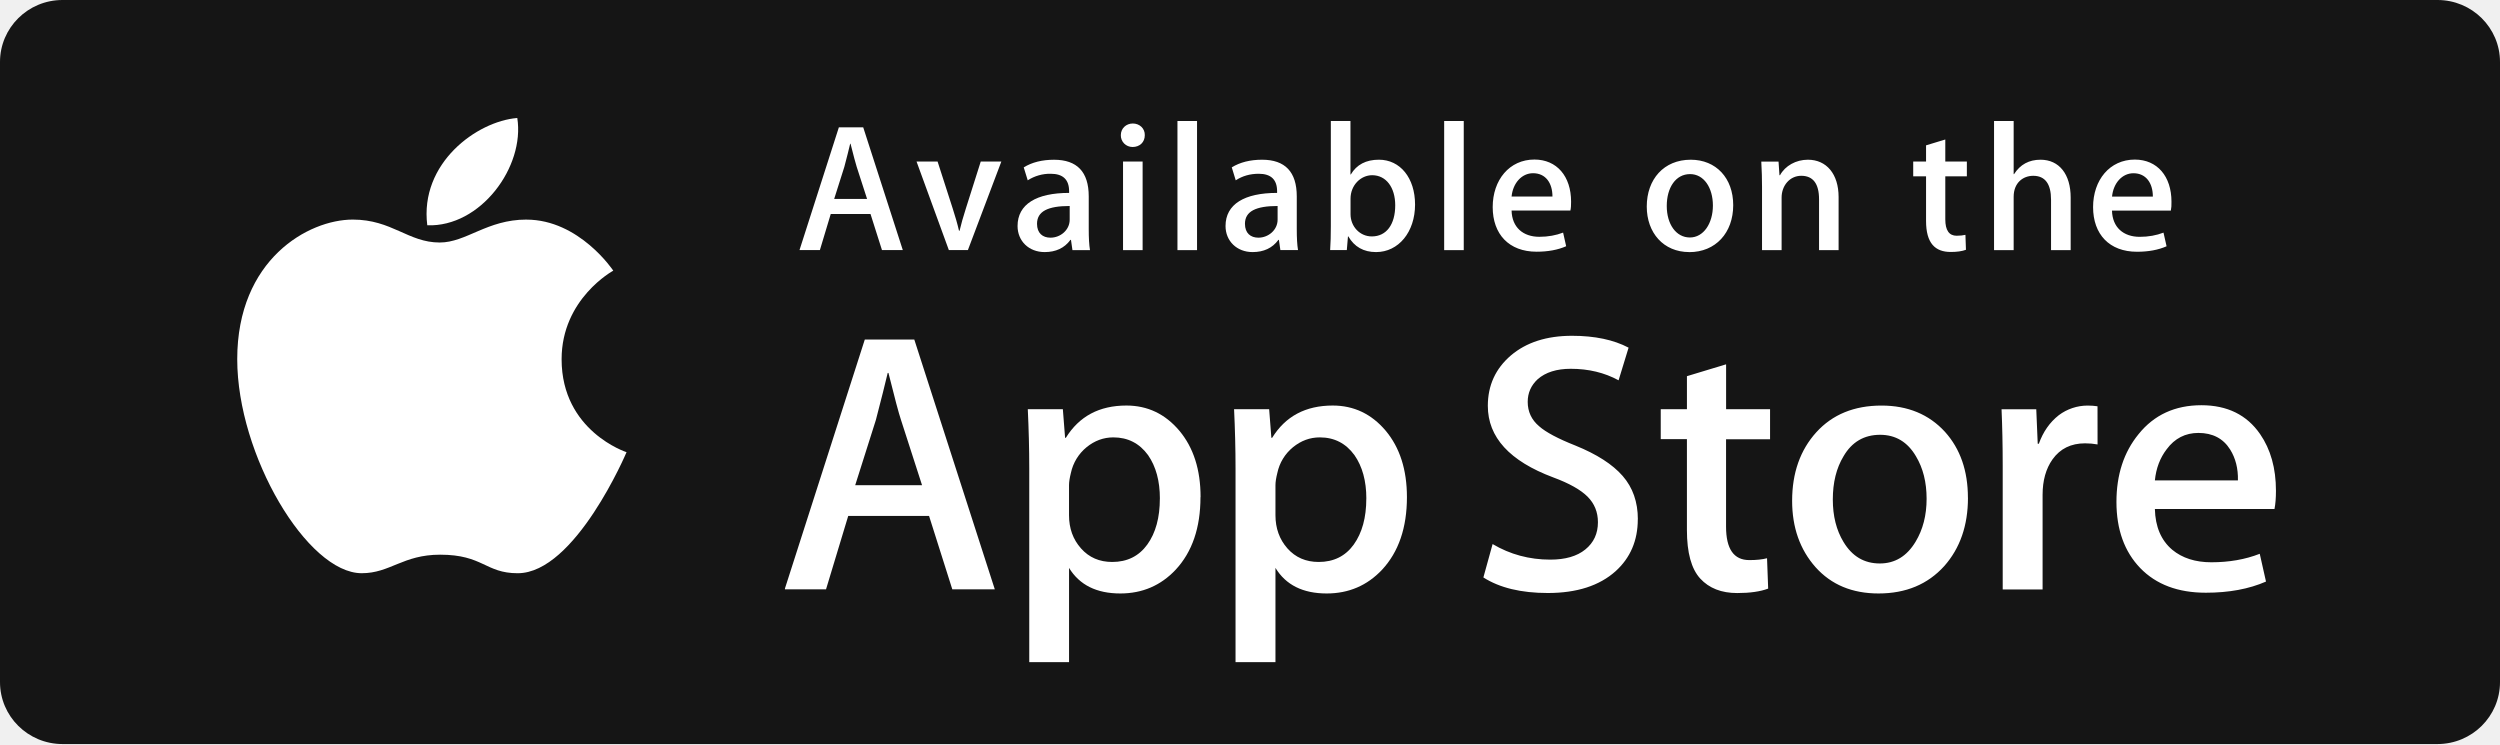
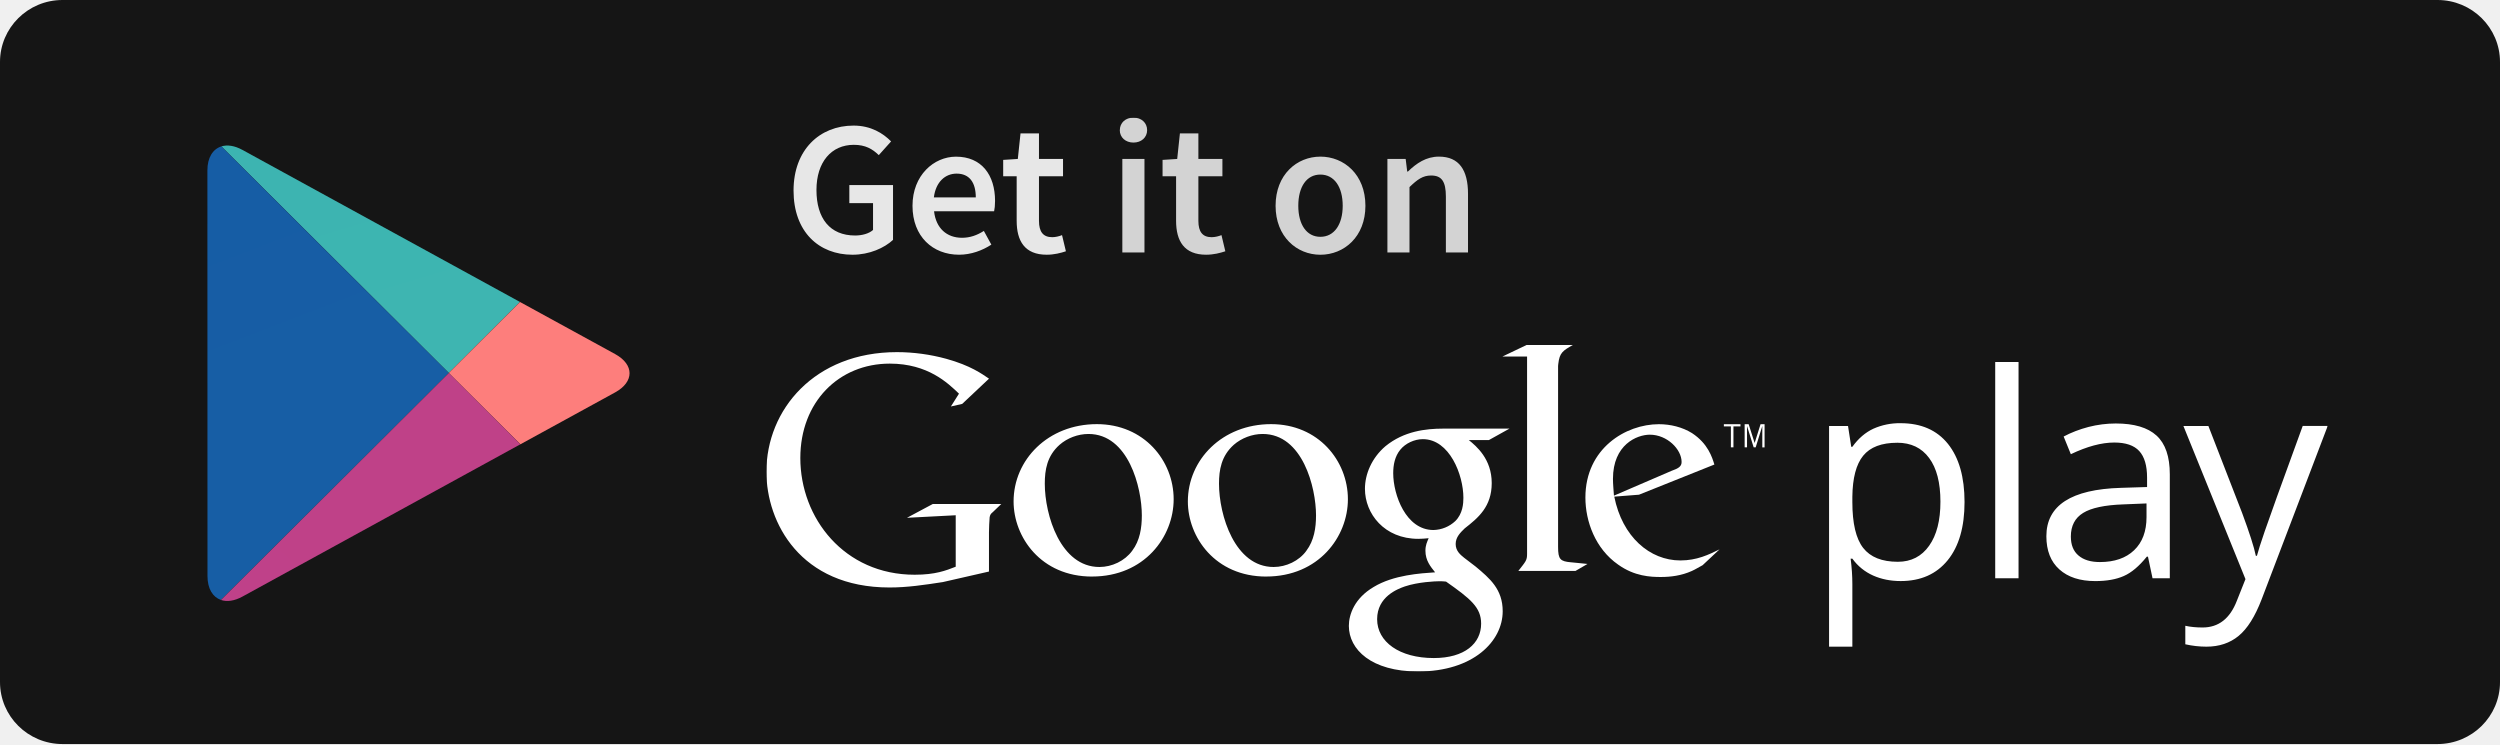
<svg xmlns="http://www.w3.org/2000/svg" width="168" height="50" viewBox="0 0 168 50" fill="none">
-   <path d="M163.8 0H4.2C1.88 0 0 1.865 0 4.167V45.833C0 48.135 1.88 50 4.2 50H163.8C166.12 50 168 48.135 168 45.833V4.167C168 1.865 166.12 0 163.8 0Z" fill="#151515" />
-   <path fill-rule="evenodd" clip-rule="evenodd" d="M35.374 14.758C38.935 14.758 41.212 18.189 41.212 18.189C41.212 18.189 37.74 20.067 37.74 24.142C37.74 28.979 42.104 30.387 42.104 30.387C42.104 30.387 38.66 38.521 34.79 38.521C32.614 38.521 32.469 37.275 29.578 37.275C27.066 37.275 26.221 38.52 24.308 38.52C20.657 38.52 15.942 30.589 15.942 24.137C15.942 17.439 20.716 14.756 23.709 14.756C26.337 14.756 27.433 16.297 29.547 16.297C31.329 16.297 32.732 14.756 35.374 14.756V14.758ZM34.761 7.925C35.283 11.211 32.291 15.272 28.713 15.14C28.188 10.964 32.045 8.15 34.758 7.929L34.761 7.925Z" fill="white" />
-   <mask id="mask0_4_2788" style="mask-type:luminance" maskUnits="userSpaceOnUse" x="52" y="8" width="101" height="37">
-     <path d="M52.73 8.126H152.942V44.51H52.73V8.128V8.126Z" fill="white" />
-   </mask>
-   <g mask="url(#mask0_4_2788)">
-     <path fill-rule="evenodd" clip-rule="evenodd" d="M61.961 32.603L60.547 28.22C60.397 27.775 60.116 26.72 59.704 25.06H59.654C59.486 25.774 59.223 26.828 58.859 28.222L57.469 32.607H61.963L61.961 32.603ZM66.851 39.603H63.995L62.433 34.672H57L55.509 39.603H52.73L58.115 22.815H61.44L66.851 39.604V39.603Z" fill="white" />
+   <g clip-path="url(#clip0_4_2809)">
+     <path d="M163.8 0H4.2C1.88 0 0 1.865 0 4.167V45.833C0 48.135 1.88 50 4.2 50H163.8C166.12 50 168 48.135 168 45.833V4.167C168 1.865 166.12 0 163.8 0Z" fill="#151515" />
+     <path d="M34.944 20.293L16.286 10.071C15.757 9.783 15.27 9.714 14.875 9.839L30.156 25.061L34.944 20.29" fill="url(#paint0_linear_4_2809)" />
+     <path fill-rule="evenodd" clip-rule="evenodd" d="M34.968 29.858L41.338 26.369C42.629 25.658 42.629 24.503 41.338 23.794L34.944 20.294L30.156 25.064L34.968 29.858Z" fill="url(#paint1_linear_4_2809)" />
+     <path d="M14.875 9.839C14.305 10.014 13.937 10.589 13.937 11.45L13.943 38.708C13.943 39.564 14.298 40.128 14.85 40.317L30.156 25.064L14.875 9.839Z" fill="url(#paint2_linear_4_2809)" />
+     <path d="M14.85 40.319C15.248 40.453 15.746 40.389 16.286 40.094L34.965 29.858L30.156 25.067L14.85 40.319Z" fill="url(#paint3_linear_4_2809)" />
+     <path fill-rule="evenodd" clip-rule="evenodd" d="M57.361 8.44C58.537 8.44 59.352 8.965 59.881 9.503L59.055 10.424C58.629 10.014 58.163 9.732 57.375 9.732C55.874 9.732 54.866 10.885 54.866 12.765C54.866 14.674 55.77 15.826 57.464 15.826C57.931 15.826 58.395 15.699 58.668 15.454V13.649H57.075V12.435H60.011V16.121C59.43 16.659 58.434 17.118 57.284 17.118C55.032 17.118 53.326 15.584 53.326 12.806C53.326 10.065 55.084 8.44 57.358 8.44M65.573 13.264C65.573 12.267 65.149 11.667 64.282 11.667C63.532 11.667 62.885 12.215 62.756 13.264H65.573ZM64.243 10.528C65.962 10.528 66.868 11.754 66.868 13.507C66.868 13.79 66.84 14.045 66.804 14.199H62.769C62.895 15.338 63.623 15.979 64.645 15.979C65.185 15.979 65.65 15.813 66.115 15.518L66.619 16.439C66.013 16.835 65.251 17.117 64.449 17.117C62.689 17.117 61.32 15.902 61.32 13.828C61.321 11.778 62.756 10.528 64.243 10.528ZM68.317 11.845H67.414V10.745L68.397 10.681L68.579 8.964H69.819V10.681H71.435V11.845H69.819V14.839C69.819 15.581 70.102 15.939 70.711 15.939C70.931 15.939 71.19 15.875 71.369 15.8L71.629 16.886C71.279 17.002 70.84 17.117 70.336 17.117C68.862 17.117 68.32 16.195 68.32 14.839V11.845H68.317Z" fill="#E7E7E7" />
+     <mask id="mask0_4_2809" style="mask-type:luminance" maskUnits="userSpaceOnUse" x="51" y="7" width="106" height="39">
+       <path d="M51.503 7.903H156.422V45.125H51.503V7.903Z" fill="#E7E7E7" />
+     </mask>
+     <g mask="url(#mask0_4_2809)">
+       <path fill-rule="evenodd" clip-rule="evenodd" d="M75.421 10.681H76.908V16.964H75.421V10.681ZM75.253 8.747C75.253 8.247 75.641 7.903 76.17 7.903C76.702 7.903 77.087 8.25 77.087 8.747C77.087 9.233 76.7 9.581 76.168 9.581C75.636 9.581 75.25 9.233 75.25 8.747H75.253ZM79.03 11.845H78.124V10.745L79.108 10.681L79.29 8.964H80.531V10.681H82.146V11.845H80.531V14.839C80.531 15.581 80.814 15.939 81.423 15.939C81.644 15.939 81.901 15.875 82.083 15.8L82.342 16.886C81.992 17.001 81.553 17.117 81.049 17.117C79.575 17.117 79.033 16.195 79.033 14.839V11.845H79.03ZM88.729 15.914C89.662 15.914 90.23 15.081 90.23 13.828C90.23 12.561 89.662 11.731 88.729 11.731C87.798 11.731 87.245 12.561 87.245 13.828C87.245 15.082 87.798 15.914 88.729 15.914ZM88.729 10.525C90.32 10.525 91.756 11.729 91.756 13.828C91.756 15.914 90.32 17.119 88.729 17.119C87.151 17.119 85.719 15.914 85.719 13.828C85.719 11.731 87.151 10.526 88.729 10.526M93.233 10.681H94.461L94.564 11.525H94.615C95.185 10.975 95.833 10.525 96.698 10.525C98.056 10.525 98.65 11.435 98.65 13.022V16.964H97.163V13.214C97.163 12.176 96.869 11.794 96.169 11.794C95.612 11.794 95.25 12.061 94.718 12.572V16.964H93.234V10.681H93.233Z" fill="#E7E7E7" />
+     </g>
+     <mask id="mask1_4_2809" style="mask-type:luminance" maskUnits="userSpaceOnUse" x="51" y="7" width="106" height="39">
+       <path d="M51.503 7.903H156.422V45.125H51.503V7.903Z" fill="white" />
+     </mask>
+     <g mask="url(#mask1_4_2809)">
+       <path fill-rule="evenodd" clip-rule="evenodd" d="M127.498 29.753C126.442 29.753 125.678 30.044 125.206 30.624C124.734 31.201 124.492 32.124 124.478 33.388V33.735C124.478 35.171 124.72 36.199 125.206 36.821C125.689 37.44 126.466 37.752 127.537 37.752C128.43 37.752 129.133 37.39 129.637 36.675C130.145 35.961 130.397 34.972 130.397 33.714C130.397 32.439 130.145 31.458 129.636 30.776C129.132 30.093 128.418 29.752 127.497 29.752M127.725 39.047C127.05 39.047 126.437 38.925 125.88 38.679C125.32 38.431 124.836 38.039 124.48 37.544H124.363C124.44 38.142 124.478 38.708 124.478 39.243V43.457H122.913V28.625H124.187L124.403 30.025H124.478C124.881 29.464 125.349 29.063 125.887 28.811C126.464 28.554 127.092 28.427 127.725 28.439C129.097 28.439 130.155 28.901 130.903 29.828C131.645 30.756 132.017 32.06 132.017 33.735C132.017 35.415 131.639 36.721 130.883 37.651C130.123 38.582 129.072 39.047 127.725 39.047ZM135.646 38.861H134.078V24.328H135.646V38.861ZM141.114 37.77C142.09 37.77 142.857 37.506 143.41 36.978C143.968 36.446 144.246 35.704 144.246 34.752V33.831L142.678 33.895C141.432 33.939 140.536 34.131 139.987 34.469C139.436 34.808 139.161 35.339 139.161 36.053C139.161 36.613 139.329 37.039 139.675 37.331C140.018 37.625 140.497 37.77 141.114 37.77ZM144.651 38.863L144.343 37.407H144.266C143.748 38.05 143.234 38.483 142.72 38.708C142.209 38.935 141.568 39.049 140.802 39.049C139.776 39.049 138.972 38.788 138.39 38.265C137.808 37.743 137.516 37.002 137.516 36.033C137.516 33.967 139.185 32.881 142.528 32.783L144.283 32.728V32.089C144.283 31.289 144.108 30.695 143.758 30.311C143.408 29.929 142.848 29.738 142.082 29.738C141.221 29.738 140.248 30.002 139.16 30.522L138.677 29.335C139.187 29.063 139.745 28.849 140.351 28.69C140.949 28.537 141.563 28.459 142.18 28.458C143.412 28.458 144.325 28.728 144.92 29.271C145.513 29.813 145.811 30.679 145.811 31.875V38.861H144.649L144.651 38.863ZM146.723 28.625H148.403L150.668 34.464C151.162 35.797 151.473 36.758 151.592 37.35H151.666C151.75 37.031 151.918 36.489 152.184 35.718C152.443 34.95 153.296 32.583 154.742 28.624H156.422L151.98 40.281C151.537 41.433 151.024 42.25 150.434 42.733C149.846 43.217 149.124 43.456 148.27 43.456C147.791 43.456 147.318 43.4 146.853 43.296V42.053C147.199 42.131 147.587 42.167 148.015 42.167C149.089 42.167 149.856 41.567 150.315 40.375L150.895 38.917L146.723 28.621V28.625ZM97.798 35.014C98.297 34.52 98.34 33.839 98.34 33.452C98.34 31.91 97.409 29.511 95.614 29.511C95.052 29.511 94.445 29.792 94.1 30.22C93.731 30.668 93.624 31.247 93.624 31.803C93.624 33.238 94.469 35.617 96.328 35.617C96.877 35.604 97.401 35.389 97.798 35.014ZM97.173 39.083C97 39.061 96.893 39.061 96.677 39.061C96.481 39.061 95.312 39.103 94.405 39.408C93.929 39.575 92.543 40.092 92.543 41.61C92.543 43.128 94.038 44.221 96.351 44.221C98.428 44.221 99.532 43.238 99.532 41.91C99.532 40.815 98.818 40.239 97.174 39.083H97.173ZM98.708 29.576C99.208 29.982 100.244 30.84 100.244 32.465C100.244 34.051 99.334 34.801 98.428 35.507C98.148 35.782 97.821 36.088 97.821 36.558C97.821 37.028 98.147 37.285 98.385 37.478L99.165 38.075C100.117 38.871 100.981 39.597 100.981 41.075C100.981 43.089 99.009 45.124 95.291 45.124C92.155 45.124 90.643 43.643 90.643 42.06C90.643 41.288 91.028 40.199 92.309 39.446C93.647 38.632 95.466 38.526 96.439 38.46C96.134 38.077 95.789 37.668 95.789 37.008C95.789 36.64 95.897 36.425 96.005 36.168C95.767 36.19 95.529 36.21 95.312 36.21C93.022 36.21 91.724 34.518 91.724 32.849C91.724 31.865 92.177 30.772 93.107 29.981C94.339 28.975 95.809 28.803 96.981 28.803H101.437L100.051 29.574H98.71L98.708 29.576ZM87.788 37.01C88.306 36.327 88.437 35.468 88.437 34.635C88.437 32.754 87.534 29.163 84.853 29.163C84.141 29.163 83.429 29.44 82.911 29.89C82.071 30.64 81.917 31.581 81.917 32.502C81.917 34.617 82.975 38.102 85.589 38.102C86.429 38.102 87.297 37.694 87.79 37.011M85.092 38.745C81.659 38.745 79.824 36.092 79.824 33.696C79.824 30.897 82.134 28.502 85.417 28.502C88.591 28.502 90.579 30.96 90.579 33.549C90.579 36.071 88.613 38.743 85.091 38.743M76.084 37.01C76.602 36.327 76.731 35.468 76.731 34.635C76.731 32.754 75.824 29.163 73.147 29.163C72.433 29.163 71.719 29.44 71.204 29.89C70.358 30.64 70.21 31.581 70.21 32.502C70.21 34.617 71.267 38.102 73.881 38.102C74.724 38.102 75.586 37.694 76.084 37.011M73.385 38.745C69.95 38.745 68.113 36.092 68.113 33.696C68.113 30.897 70.426 28.502 73.709 28.502C76.884 28.502 78.87 30.96 78.87 33.549C78.87 36.071 76.906 38.743 73.387 38.743M66.462 38.407L63.36 39.115C62.096 39.31 60.966 39.479 59.776 39.479C53.784 39.479 51.502 35.118 51.502 31.701C51.502 27.531 54.736 23.663 60.274 23.663C61.397 23.665 62.513 23.816 63.595 24.113C65.225 24.565 65.985 25.124 66.461 25.446L64.659 27.143L63.9 27.315L64.443 26.454C63.704 25.746 62.357 24.435 59.795 24.435C56.365 24.435 53.782 27.018 53.782 30.778C53.782 34.817 56.732 38.622 61.466 38.622C62.857 38.622 63.573 38.34 64.224 38.083V34.625L60.948 34.796L62.684 33.868H67.287L66.721 34.41C66.567 34.538 66.546 34.579 66.504 34.753C66.482 34.944 66.459 35.569 66.459 35.781V38.406L66.462 38.407Z" fill="white" />
+     </g>
+     <mask id="mask2_4_2809" style="mask-type:luminance" maskUnits="userSpaceOnUse" x="51" y="7" width="106" height="39">
+       <path d="M51.503 7.903H156.422V45.125H51.503V7.903Z" fill="white" />
+     </mask>
+     <g mask="url(#mask2_4_2809)">
+       <path fill-rule="evenodd" clip-rule="evenodd" d="M105.571 37.787C104.854 37.722 104.703 37.596 104.703 36.754V24.59L104.717 24.451C104.804 23.699 105.02 23.571 105.697 23.182H102.589L100.96 23.96H102.619V37.226C102.619 37.657 102.535 37.722 102.033 38.365H105.876L106.681 37.897C106.312 37.85 105.942 37.831 105.573 37.786M112.379 31.621C112.79 31.474 113.004 31.343 113.004 31.047C113.004 30.194 112.034 29.211 110.869 29.211C110.005 29.211 108.391 29.874 108.391 32.179C108.391 32.54 108.433 32.925 108.457 33.308L112.377 31.619L112.379 31.621ZM114.409 37.985C114.171 38.11 113.933 38.262 113.698 38.367C112.984 38.69 112.251 38.774 111.602 38.774C110.916 38.774 109.836 38.729 108.737 37.94C107.205 36.874 106.539 35.037 106.539 33.436C106.539 30.126 109.257 28.506 111.476 28.506C112.252 28.506 113.05 28.7 113.7 29.103C114.775 29.807 115.055 30.724 115.206 31.217L110.141 33.244L108.479 33.374C109.018 36.082 110.873 37.662 112.921 37.662C114.022 37.662 114.82 37.278 115.553 36.917L114.411 37.986L114.409 37.985ZM116.488 28.653V30.061H116.315V28.653H115.844V28.507H116.96V28.653H116.488ZM118.427 30.061V28.639H118.423L117.982 30.061H117.846L117.404 28.64H117.4V30.062H117.24V28.507H117.51L117.911 29.765H117.914L118.308 28.508H118.58V30.064H118.426L118.427 30.061Z" fill="white" />
+     </g>
  </g>
-   <mask id="mask1_4_2788" style="mask-type:luminance" maskUnits="userSpaceOnUse" x="52" y="8" width="101" height="37">
-     <path d="M52.73 8.126H152.942V44.51H52.73" fill="white" />
-   </mask>
-   <g mask="url(#mask1_4_2788)">
-     <path fill-rule="evenodd" clip-rule="evenodd" d="M77.944 33.5C77.944 32.322 77.68 31.35 77.151 30.586C76.572 29.79 75.793 29.392 74.817 29.392C74.157 29.392 73.557 29.614 73.018 30.052C72.479 30.494 72.108 31.104 71.964 31.783C71.88 32.117 71.838 32.386 71.838 32.603V34.622C71.838 35.503 72.104 36.247 72.645 36.854C73.182 37.46 73.881 37.764 74.74 37.764C75.748 37.764 76.535 37.372 77.098 36.594C77.661 35.813 77.942 34.783 77.942 33.504M80.672 33.407C80.672 35.465 80.116 37.092 79.002 38.288C78.004 39.349 76.762 39.881 75.284 39.881C73.688 39.881 72.54 39.308 71.84 38.163V44.515H69.166V31.482C69.166 30.186 69.132 28.86 69.068 27.5H71.424L71.574 29.422H71.624C72.52 27.975 73.874 27.252 75.694 27.252C77.116 27.252 78.303 27.817 79.254 28.946C80.203 30.078 80.679 31.564 80.679 33.407" fill="white" />
-   </g>
-   <mask id="mask2_4_2788" style="mask-type:luminance" maskUnits="userSpaceOnUse" x="52" y="8" width="101" height="37">
-     <path d="M52.73 8.126H152.942V44.51H52.73" fill="white" />
-   </mask>
-   <g mask="url(#mask2_4_2788)">
-     <path fill-rule="evenodd" clip-rule="evenodd" d="M91.818 33.5C91.818 32.322 91.552 31.35 91.02 30.586C90.441 29.79 89.666 29.392 88.69 29.392C88.028 29.392 87.43 29.614 86.89 30.052C86.35 30.493 85.979 31.104 85.837 31.783C85.753 32.117 85.711 32.386 85.711 32.603V34.622C85.711 35.503 85.98 36.247 86.516 36.854C87.053 37.458 87.753 37.764 88.616 37.764C89.624 37.764 90.412 37.372 90.972 36.594C91.532 35.813 91.816 34.783 91.816 33.504M94.546 33.407C94.546 35.465 93.986 37.092 92.873 38.288C91.874 39.349 90.633 39.881 89.155 39.881C87.555 39.881 86.407 39.308 85.711 38.163V44.515H83.028V31.482C83.028 30.186 82.995 28.86 82.93 27.5H85.287L85.436 29.422H85.487C86.38 27.975 87.737 27.252 89.558 27.252C90.979 27.252 92.168 27.817 93.12 28.946C94.067 30.078 94.546 31.564 94.546 33.407Z" fill="white" />
-   </g>
-   <path fill-rule="evenodd" clip-rule="evenodd" d="M110.06 34.895C110.06 36.325 109.56 37.486 108.571 38.383C107.482 39.36 105.963 39.85 104.014 39.85C102.215 39.85 100.772 39.5 99.683 38.804L100.303 36.561C101.479 37.258 102.773 37.607 104.177 37.607C105.188 37.607 105.973 37.381 106.534 36.924C107.099 36.465 107.381 35.857 107.381 35.095C107.381 34.414 107.148 33.842 106.686 33.377C106.221 32.913 105.454 32.479 104.378 32.082C101.447 30.985 99.982 29.383 99.982 27.274C99.982 25.896 100.5 24.77 101.532 23.885C102.565 23.007 103.936 22.565 105.64 22.565C107.166 22.565 108.433 22.832 109.441 23.363L108.769 25.557C107.82 25.04 106.75 24.783 105.554 24.783C104.607 24.783 103.865 25.017 103.334 25.482C102.889 25.896 102.662 26.401 102.662 27.003C102.662 27.665 102.92 28.215 103.432 28.646C103.88 29.043 104.692 29.477 105.864 29.94C107.306 30.524 108.363 31.204 109.042 31.982C109.724 32.763 110.064 33.735 110.064 34.895M118.945 29.52H115.991V35.395C115.991 36.892 116.512 37.638 117.555 37.638C118.035 37.638 118.434 37.596 118.745 37.513L118.821 39.554C118.294 39.753 117.6 39.853 116.739 39.853C115.679 39.853 114.853 39.528 114.257 38.881C113.66 38.231 113.361 37.145 113.361 35.617V29.51H111.602V27.496H113.362V25.279L115.994 24.482V27.496H118.948V29.518L118.945 29.52ZM129.468 33.515C129.468 32.407 129.23 31.456 128.751 30.66C128.188 29.699 127.383 29.218 126.343 29.218C125.269 29.218 124.445 29.699 123.886 30.66C123.404 31.456 123.165 32.424 123.165 33.565C123.165 34.676 123.403 35.629 123.886 36.424C124.466 37.385 125.272 37.865 126.322 37.865C127.344 37.865 128.146 37.375 128.73 36.399C129.22 35.586 129.468 34.627 129.468 33.515ZM132.247 33.454C132.247 35.315 131.715 36.843 130.656 38.038C129.546 39.267 128.075 39.881 126.238 39.881C124.466 39.881 123.056 39.29 122.004 38.114C120.957 36.933 120.431 35.447 120.431 33.656C120.431 31.781 120.974 30.243 122.055 29.049C123.14 27.854 124.6 27.254 126.437 27.254C128.206 27.254 129.629 27.846 130.704 29.022C131.733 30.167 132.244 31.643 132.244 33.453M140.96 29.867C140.682 29.816 140.398 29.791 140.115 29.792C139.171 29.792 138.443 30.15 137.931 30.867C137.483 31.497 137.262 32.295 137.262 33.256V39.61H134.582V31.314C134.582 29.921 134.554 28.647 134.504 27.503H136.837L136.935 29.82H137.01C137.294 29.025 137.738 28.383 138.349 27.903C138.907 27.483 139.587 27.255 140.287 27.254C140.532 27.254 140.755 27.271 140.953 27.303L140.956 29.87L140.96 29.867ZM150.388 32.283C150.408 31.485 150.231 30.797 149.87 30.214C149.404 29.467 148.69 29.093 147.734 29.093C146.856 29.093 146.143 29.457 145.6 30.19C145.155 30.771 144.889 31.468 144.808 32.281L150.388 32.283ZM152.944 32.981C152.944 33.463 152.912 33.87 152.846 34.203H144.808C144.836 35.397 145.228 36.311 145.972 36.942C146.65 37.503 147.526 37.785 148.602 37.785C149.792 37.785 150.878 37.597 151.855 37.215L152.275 39.081C151.134 39.581 149.783 39.831 148.232 39.831C146.362 39.831 144.893 39.278 143.825 38.175C142.761 37.071 142.225 35.586 142.225 33.728C142.225 31.904 142.72 30.385 143.714 29.172C144.756 27.878 146.164 27.231 147.932 27.231C149.671 27.231 150.987 27.878 151.88 29.172C152.587 30.197 152.944 31.468 152.944 32.978V32.981ZM58.267 13.367L57.571 11.214C57.498 10.992 57.364 10.478 57.156 9.658H57.131C57.047 10.011 56.924 10.527 56.739 11.214L56.057 13.367H58.267ZM60.668 16.804H59.268L58.498 14.381H55.826L55.096 16.806H53.726L56.372 8.556H58.008L60.668 16.804ZM67.29 10.857L65.043 16.804H63.762L61.592 10.857H63.006L64.019 14.003C64.19 14.531 64.336 15.031 64.445 15.507H64.483C64.581 15.079 64.726 14.576 64.908 14.003L65.906 10.856H67.285L67.29 10.857ZM71.882 13.843C70.42 13.843 69.688 14.199 69.688 15.042C69.688 15.667 70.066 15.972 70.591 15.972C71.263 15.972 71.883 15.458 71.883 14.761V13.845L71.882 13.843ZM72.068 16.806L71.97 16.121H71.932C71.53 16.672 70.945 16.94 70.2 16.94C69.136 16.94 68.38 16.195 68.38 15.19C68.38 13.721 69.649 12.963 71.844 12.963V12.851C71.844 12.068 71.429 11.677 70.612 11.677C70.063 11.667 69.523 11.821 69.063 12.118L68.795 11.249C69.345 10.906 70.027 10.735 70.833 10.735C72.381 10.735 73.163 11.554 73.163 13.196V15.385C73.163 15.988 73.188 16.454 73.247 16.807H72.064L72.068 16.806Z" fill="white" />
-   <mask id="mask3_4_2788" style="mask-type:luminance" maskUnits="userSpaceOnUse" x="52" y="8" width="101" height="37">
-     <path d="M52.73 8.126H152.942V44.51H52.73V8.128V8.126Z" fill="white" />
-   </mask>
-   <g mask="url(#mask3_4_2788)">
-     <path fill-rule="evenodd" clip-rule="evenodd" d="M76.784 16.807H75.468V10.857H76.784V16.807ZM76.101 9.877C75.997 9.877 75.893 9.856 75.797 9.816C75.701 9.776 75.614 9.717 75.541 9.643C75.468 9.568 75.411 9.48 75.373 9.384C75.335 9.287 75.317 9.184 75.32 9.081C75.32 8.631 75.674 8.299 76.126 8.299C76.577 8.299 76.943 8.632 76.93 9.084C76.93 9.561 76.59 9.879 76.101 9.879V9.877ZM80.441 16.807H79.125V8.127H80.441V16.807ZM85.859 13.843C84.393 13.843 83.661 14.199 83.661 15.042C83.661 15.667 84.039 15.972 84.564 15.972C85.232 15.972 85.855 15.459 85.855 14.761V13.845L85.859 13.843ZM86.041 16.806L85.943 16.121H85.907C85.504 16.672 84.918 16.94 84.174 16.94C83.114 16.94 82.356 16.195 82.356 15.19C82.356 13.721 83.625 12.963 85.821 12.963V12.852C85.821 12.068 85.406 11.677 84.589 11.677C84.001 11.677 83.49 11.824 83.041 12.118L82.775 11.247C83.324 10.907 84.007 10.733 84.812 10.733C86.36 10.733 87.143 11.553 87.143 13.197V15.385C87.143 15.986 87.167 16.452 87.227 16.806H86.041ZM92.21 11.774C91.451 11.774 90.756 12.435 90.756 13.353V14.395C90.756 15.214 91.379 15.888 92.184 15.888C93.173 15.888 93.759 15.079 93.759 13.795C93.759 12.595 93.148 11.774 92.208 11.774M92.474 16.94C91.634 16.94 91.011 16.585 90.608 15.888H90.583L90.506 16.804H89.386C89.419 16.329 89.432 15.79 89.432 15.203V8.124H90.751V11.724H90.775C91.164 11.063 91.797 10.732 92.665 10.732C94.093 10.732 95.092 11.959 95.092 13.746C95.092 15.593 93.982 16.94 92.47 16.94M98.364 16.807H97.048V8.127H98.364V16.807ZM104.325 13.207C104.325 12.29 103.863 11.64 103.02 11.64C102.262 11.64 101.668 12.302 101.578 13.207H104.325ZM105.533 14.149H101.578C101.606 15.277 102.348 15.913 103.445 15.913C104.033 15.913 104.567 15.813 105.041 15.631L105.246 16.547C104.686 16.793 104.028 16.915 103.258 16.915C101.406 16.915 100.309 15.74 100.309 13.915C100.309 12.093 101.431 10.721 103.113 10.721C104.621 10.721 105.577 11.849 105.577 13.55C105.58 13.779 105.567 13.988 105.531 14.147L105.533 14.149ZM113.569 11.7C112.617 11.7 112.006 12.593 112.006 13.842C112.006 15.064 112.631 15.959 113.56 15.959C114.484 15.959 115.107 15.003 115.107 13.814C115.107 12.606 114.496 11.699 113.571 11.699M113.518 16.94C111.786 16.94 110.662 15.643 110.662 13.881C110.662 12.045 111.81 10.733 113.618 10.733C115.322 10.733 116.472 11.97 116.472 13.786C116.472 15.647 115.289 16.943 113.518 16.943M123.556 16.808H122.24V13.392C122.24 12.34 121.836 11.813 121.043 11.813C120.263 11.813 119.724 12.486 119.724 13.271V16.808H118.408V12.559C118.408 12.034 118.394 11.47 118.359 10.858H119.518L119.58 11.775H119.616C119.966 11.136 120.69 10.733 121.492 10.733C122.738 10.733 123.554 11.688 123.554 13.242V16.806L123.556 16.808ZM132.173 11.85H130.724V14.739C130.724 15.475 130.978 15.842 131.489 15.842C131.722 15.842 131.918 15.817 132.077 15.781L132.112 16.785C131.856 16.882 131.513 16.932 131.09 16.932C130.05 16.932 129.431 16.357 129.431 14.849V11.849H128.568V10.857H129.431V9.767L130.724 9.374V10.857H132.173V11.847V11.85ZM139.149 16.808H137.83V13.42C137.83 12.353 137.427 11.814 136.634 11.814C135.951 11.814 135.318 12.279 135.318 13.222V16.811H134V8.127H135.318V11.7H135.346C135.758 11.052 136.354 10.733 137.124 10.733C138.382 10.733 139.149 11.715 139.149 13.27V16.808ZM144.672 13.211C144.672 12.295 144.21 11.642 143.367 11.642C142.611 11.642 142.016 12.304 141.929 13.211H144.673H144.672ZM145.88 14.152H141.926C141.952 15.279 142.694 15.915 143.791 15.915C144.379 15.915 144.914 15.815 145.387 15.633L145.594 16.55C145.034 16.796 144.376 16.918 143.606 16.918C141.751 16.918 140.655 15.743 140.655 13.918C140.655 12.096 141.775 10.724 143.459 10.724C144.971 10.724 145.923 11.852 145.923 13.553C145.929 13.782 145.916 13.99 145.881 14.15L145.88 14.152Z" fill="white" />
-   </g>
+   <defs>
+     <linearGradient id="paint0_linear_4_2809" x1="400.501" y1="-527.48" x2="1017.43" y2="1554.25" gradientUnits="userSpaceOnUse">
+       <stop stop-color="#19A3B4" />
+       <stop offset="0.348" stop-color="#5BC3AF" />
+       <stop offset="0.922" stop-color="#C9F7A6" />
+       <stop offset="1" stop-color="#D7FEA5" />
+     </linearGradient>
+     <linearGradient id="paint1_linear_4_2809" x1="-148.423" y1="-1073.07" x2="561.636" y2="1228.64" gradientUnits="userSpaceOnUse">
+       <stop stop-color="#FC227C" />
+       <stop offset="1" stop-color="#FEEB7B" />
+     </linearGradient>
+     <linearGradient id="paint2_linear_4_2809" x1="470.518" y1="-441.659" x2="1511.72" y2="2260.26" gradientUnits="userSpaceOnUse">
+       <stop stop-color="#0E4DA0" />
+       <stop offset="1" stop-color="#6BFED4" />
+     </linearGradient>
+     <linearGradient id="paint3_linear_4_2809" x1="2674.98" y1="277.312" x2="738.66" y2="2488.82" gradientUnits="userSpaceOnUse">
+       <stop stop-color="#FC472E" />
+       <stop offset="0.003" stop-color="#FC472E" />
+       <stop offset="1" stop-color="#893CD8" />
+     </linearGradient>
+     <clipPath id="clip0_4_2809">
+       <rect width="168" height="50" fill="white" />
+     </clipPath>
+   </defs>
</svg>
